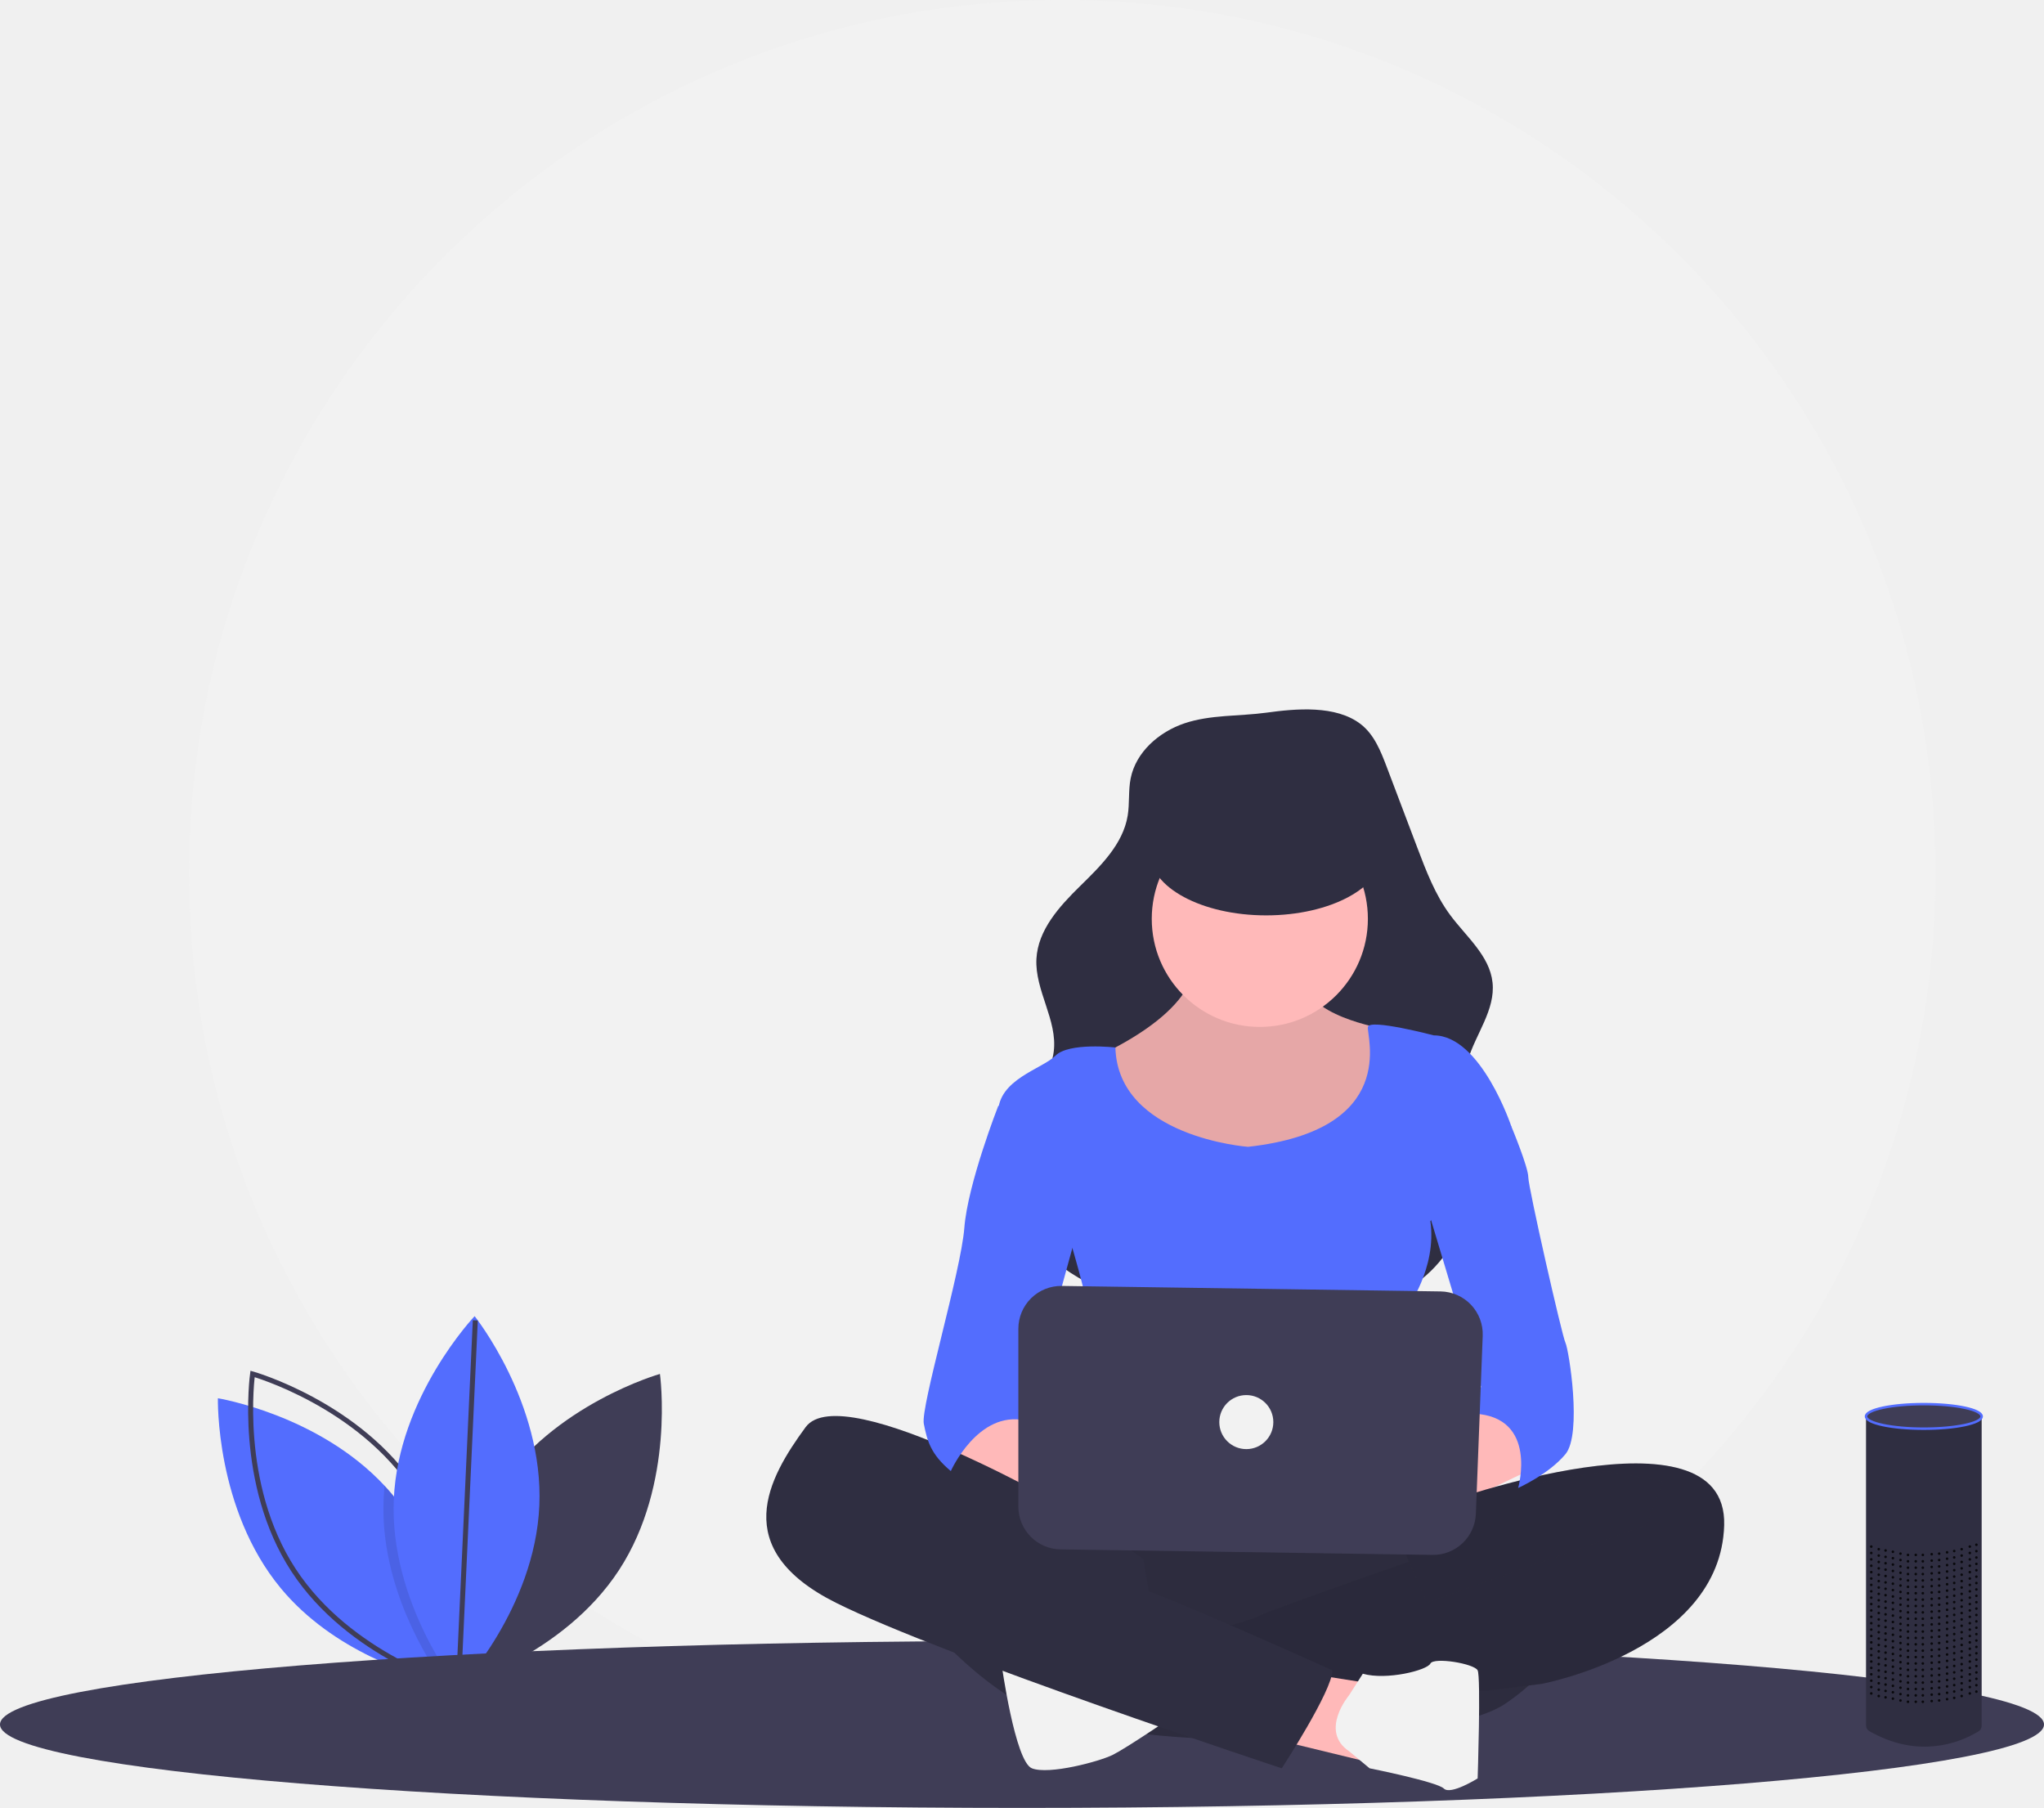
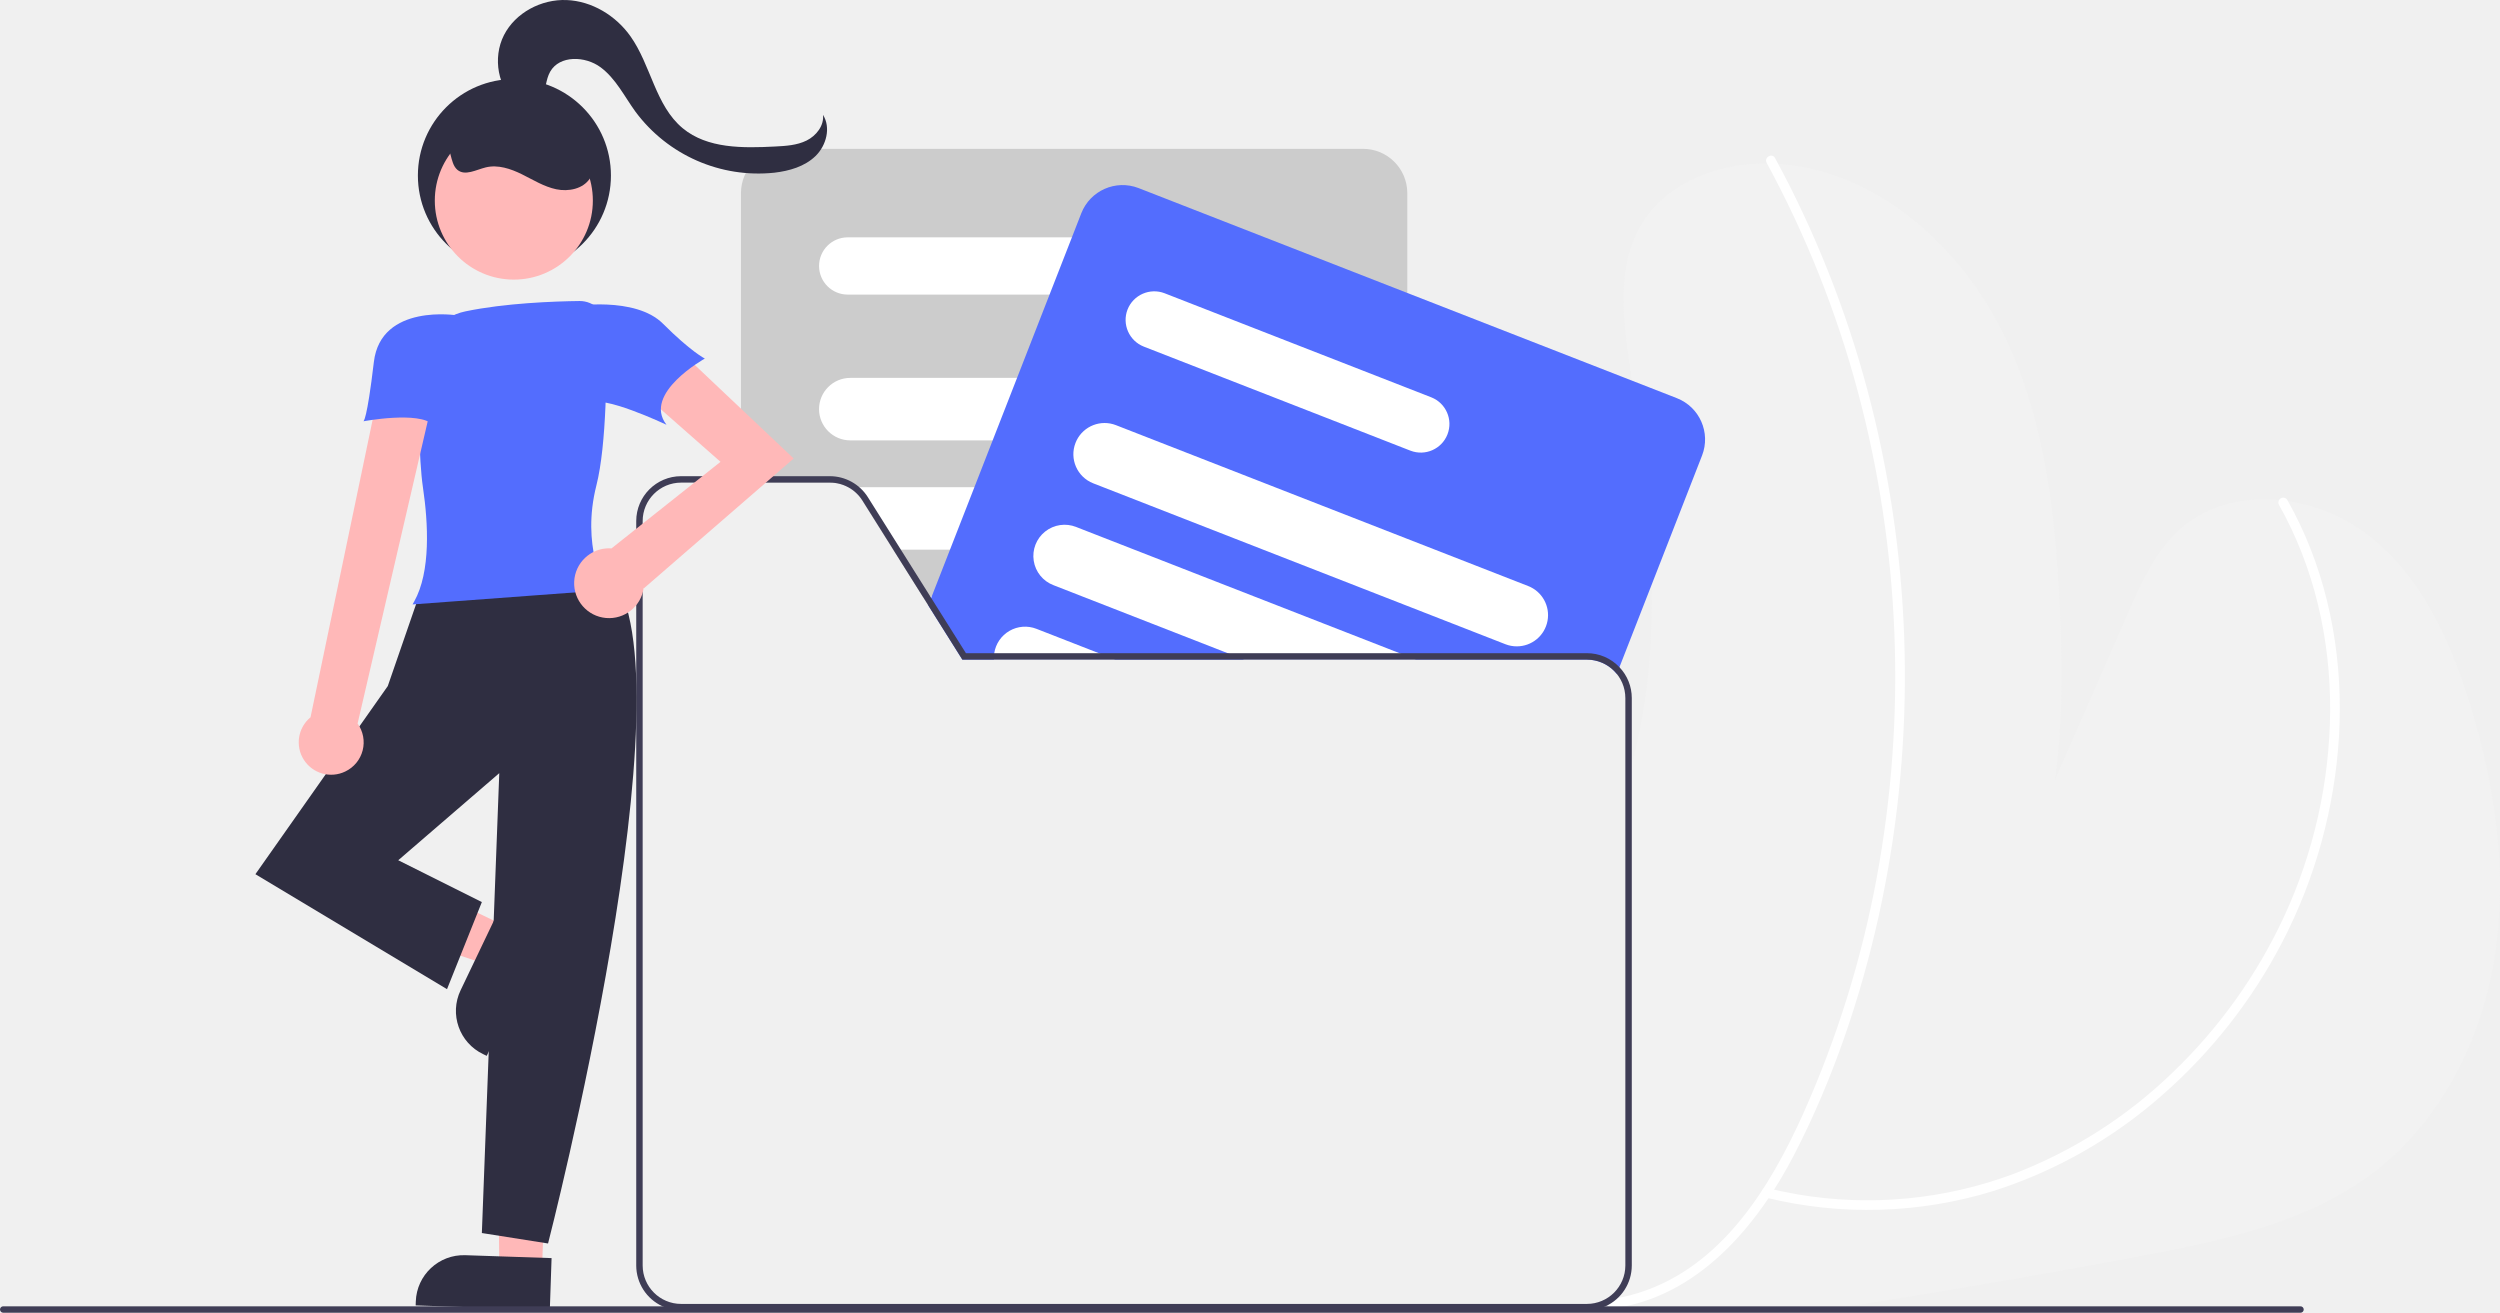
- <svg xmlns="http://www.w3.org/2000/svg" id="e4ebe004-ac85-4249-bdf7-a9685d9ba22f" width="820" height="725.174" data-name="Layer 1" viewBox="0 0 820 725.174">
-   <circle cx="426.16" cy="350.304" r="350.304" fill="#f2f2f2" />
-   <path fill="#3f3d56" d="M389.416,685.212c-22.565,34.604-16.382,78.617-16.382,78.617s42.768-12.092,65.333-46.697S454.749,638.515,454.749,638.515,411.981,650.608,389.416,685.212Z" transform="translate(-190 -87.41324)" />
-   <path fill="#536dfe" d="M372.914,763.426s-.549-.088-1.56-.292c-.806-.164-1.917-.397-3.273-.719-12.12-2.858-44.343-12.517-65.41-37.915-26.367-31.802-25.257-76.233-25.257-76.233s40.317,6.551,66.883,35.11q1.727,1.841,3.36,3.816c22.943,27.671,25.082,64.902,25.251,74.106C372.932,762.678,372.914,763.426,372.914,763.426Z" transform="translate(-190 -87.41324)" />
-   <path fill="none" stroke="#3f3d56" stroke-miterlimit="10" stroke-width="2" d="M356.652,685.212c22.565,34.604,16.382,78.617,16.382,78.617s-42.768-12.092-65.333-46.697-16.382-78.617-16.382-78.617S334.087,650.608,356.652,685.212Z" transform="translate(-190 -87.41324)" />
-   <path d="M372.908,761.299c-.596.719-1.122,1.332-1.554,1.835-.958,1.093-1.502,1.666-1.502,1.666s-.66-.83-1.771-2.384c-6.095-8.497-25.701-38.71-24.188-73.609q.123-2.744.403-5.429,1.727,1.841,3.36,3.816C370.6,714.864,372.739,752.095,372.908,761.299Z" opacity=".1" transform="translate(-190 -87.41324)" />
-   <path fill="#536dfe" d="M406.366,691.33C404.583,732.603,373.945,764.8,373.945,764.8s-27.746-34.72-25.962-75.993,32.421-73.47,32.421-73.47S408.15,650.057,406.366,691.33Z" transform="translate(-190 -87.41324)" />
-   <line x1="183.945" x2="190.681" y1="676.218" y2="529.608" fill="none" stroke="#3f3d56" stroke-miterlimit="10" stroke-width="2" />
-   <ellipse cx="410" cy="691.704" fill="#3f3d56" rx="410" ry="33.469" />
-   <path fill="#2f2e41" d="M665.161,377.554c-10.222,3.452-19.482,11.526-21.575,22.11-.97,4.906-.375,10.006-1.192,14.94-1.894,11.443-10.876,20.182-19.161,28.3s-16.84,17.55-17.445,29.132c-.662,12.684,8.536,24.566,6.945,37.167-1.849,14.639-17.312,24.126-21.134,38.378-2.552,9.517.575,19.768,5.721,28.171,9.806,16.012,26.566,26.883,44.415,32.711s36.858,7.054,55.633,7.25c22.861.24,47.682-1.723,64.858-16.811a51.959,51.959,0,0,0,17.249-33.826c1.632-17.477-5.663-35.536-.631-52.352,3.167-10.583,11.108-20.249,9.922-31.232-1.159-10.739-10.538-18.351-16.972-27.026-6.008-8.1-9.653-17.666-13.226-27.097L746.345,395.101c-2.403-6.343-5.042-13.015-10.397-17.178-10.026-7.794-26.147-6.263-37.871-4.655C687.201,374.759,675.62,374.022,665.161,377.554Z" transform="translate(-190 -87.41324)" />
-   <path fill="#ffb9b9" d="M668.99,471.55s5.419,17.612-35.224,37.934,4.064,41.998,4.064,41.998l47.417,10.838s48.772-6.774,54.191-14.902,14.902-35.224,12.193-39.288A63.342,63.342,0,0,0,744.857,500s-32.515-5.419-31.16-20.322S668.99,471.55,668.99,471.55Z" transform="translate(-190 -87.41324)" />
-   <path d="M668.99,471.55s5.419,17.612-35.224,37.934,4.064,41.998,4.064,41.998l47.417,10.838s48.772-6.774,54.191-14.902,14.902-35.224,12.193-39.288A63.342,63.342,0,0,0,744.857,500s-32.515-5.419-31.16-20.322S668.99,471.55,668.99,471.55Z" opacity=".1" transform="translate(-190 -87.41324)" />
-   <circle cx="505.408" cy="368.557" r="43.353" fill="#ffb9b9" />
-   <path fill="#536dfe" d="M690.666,547.417s-52.211-3.818-53.201-39.843c0,0-18.602-2.155-24.021,3.264s-23.031,9.483-23.031,23.031,29.805,54.191,29.805,54.191,16.257,54.191,9.483,63.674-8.129,33.869-8.129,33.869,67.739-5.419,78.577,0,54.191,5.419,56.9,0S754.34,612.446,754.34,612.446s12.193-16.257,9.483-35.224l32.514-37.934s-12.193-36.579-31.16-36.579c0,0-25.741-6.774-26.418-3.387S751.631,540.643,690.666,547.417Z" transform="translate(-190 -87.41324)" />
-   <path fill="#ffb9b9" d="M568.737,666.637s12.193,18.967,43.353,23.031,36.579-6.774,33.869-9.483-35.224-14.902-35.224-14.902l-18.967-14.902Z" transform="translate(-190 -87.41324)" />
-   <path fill="#ffb9b9" d="M790.919,650.38,755.695,670.701s-46.062-2.71-28.45,10.838,50.127,8.129,50.127,8.129l31.16-14.902Z" transform="translate(-190 -87.41324)" />
-   <path fill="#2f2e41" d="M614.799,685.604s-32.515,79.931,6.774,92.124,147.67,9.483,172.056-6.774,31.16-37.934,27.095-44.707-31.16-25.741-50.127-27.095S614.799,685.604,614.799,685.604Z" transform="translate(-190 -87.41324)" />
-   <path d="M614.799,685.604s-32.515,79.931,6.774,92.124,147.67,9.483,172.056-6.774,31.16-37.934,27.095-44.707-31.16-25.741-50.127-27.095S614.799,685.604,614.799,685.604Z" opacity=".05" transform="translate(-190 -87.41324)" />
-   <path fill="#2f2e41" d="M768.277,690.57s114.767-41.545,113.412,8.582-73.158,63.674-73.158,63.674l-21.676,2.71L667.635,769.599s4.064-21.676-5.419-24.386c0,0,31.16-8.129,32.515-9.483s78.577-28.45,83.996-29.805,21.676-12.193,33.869-10.838c0,0,13.548-10.838,28.45-8.129L799.048,689.668Z" transform="translate(-190 -87.41324)" />
-   <path d="M768.277,690.57s114.767-41.545,113.412,8.582-73.158,63.674-73.158,63.674l-21.676,2.71L667.635,769.599s4.064-21.676-5.419-24.386c0,0,31.16-8.129,32.515-9.483s78.577-28.45,83.996-29.805,21.676-12.193,33.869-10.838c0,0,13.548-10.838,28.45-8.129L799.048,689.668Z" opacity=".1" transform="translate(-190 -87.41324)" />
-   <polygon fill="#2f2e41" points="558 609.885 572.469 642.898 660.529 611.738 667.303 594.126 644.272 590.062 597.97 598.19 577.888 603.61 558 609.885" />
-   <polygon points="558 609.885 572.469 642.898 660.529 611.738 667.303 594.126 644.272 590.062 597.97 598.19 577.888 603.61 558 609.885" opacity=".1" />
-   <path fill="#2f2e41" d="M560.608,737.085s25.741,32.515,55.546,40.643,46.062-2.71,46.062-2.71L652.732,737.085l-4.064-24.386-17.612-12.193-35.224-16.257-41.998-13.548s-17.612-2.71-17.612,0,16.257,43.353,16.257,43.353Z" transform="translate(-190 -87.41324)" />
-   <path fill="#f2f2f2" d="M591.768,754.697s5.419,39.288,12.193,41.998,27.095-2.71,32.514-5.419,23.839-15.211,23.839-15.211S595.832,751.987,591.768,754.697Z" transform="translate(-190 -87.41324)" />
-   <polygon fill="#ffb9b9" points="525.052 671.348 550.793 675.412 548.083 706.572 512.18 697.851 525.052 671.348" />
-   <path fill="#f2f2f2" d="M731.18,767.433s-12.064,14.359.129,22.488l8.129,6.774s27.095,5.419,29.805,8.129,13.548-4.064,13.548-4.064,1.355-40.643,0-43.353-17.612-5.419-18.967-2.71-17.612,6.774-27.095,4.064Z" transform="translate(-190 -87.41324)" />
-   <path fill="#2f2e41" d="M622.928,695.087S528.094,639.541,513.191,659.863s-31.16,48.772,12.193,70.448,178.83,66.384,178.83,66.384,20.322-31.16,20.322-39.288c0,0-71.803-32.515-83.996-35.224s-60.965-33.869-67.739-36.579-16.257-10.838-16.257-10.838Z" transform="translate(-190 -87.41324)" />
-   <path fill="#536dfe" d="M595.832,527.095l-5.419,4.064s-12.193,31.16-13.548,48.772-17.612,71.803-16.257,78.577,2.71,12.193,10.838,18.967c0,0,10.838-24.386,29.805-20.322l23.031-83.996Z" transform="translate(-190 -87.41324)" />
-   <path fill="#536dfe" d="M785.5,527.095,796.338,539.288s6.774,16.257,6.774,20.322,13.548,63.674,14.902,66.384,6.774,36.579,0,44.707-18.967,13.548-18.967,13.548,8.129-28.45-17.612-29.805l2.71-10.838-24.386-81.286Z" transform="translate(-190 -87.41324)" />
-   <path fill="#3f3d56" d="M598.542,620.37v71.361A17.157,17.157,0,0,0,615.444,708.885l149.238,2.211a17.157,17.157,0,0,0,17.398-16.495l2.745-71.369a17.157,17.157,0,0,0-16.895-17.814l-151.983-2.203A17.157,17.157,0,0,0,598.542,620.37Z" transform="translate(-190 -87.41324)" />
-   <ellipse cx="507.95" cy="342.039" fill="#2f2e41" rx="46.665" ry="25.127" />
-   <circle cx="499.989" cy="570.418" r="10.838" fill="#f2f2f2" />
-   <path fill="#2f2e41" d="M984.99,655.635V779.402c0,2.126-1.144,2.43-3.004,3.461-6.274,3.48-21.74,9.68-40.308-.133-1.906-1.007-3.08-1.348-3.08-3.504V656.428S962.19,665.944,984.99,655.635Z" transform="translate(-190 -87.41324)" />
-   <ellipse cx="771.794" cy="568.138" fill="#3f3d56" stroke="#536dfe" stroke-miterlimit="10" rx="23.196" ry="4.926" />
-   <g opacity=".8">
-     <circle cx="792.877" cy="619.616" r=".52" />
-     <circle cx="790.235" cy="620.355" r=".52" />
-     <circle cx="786.971" cy="621.395" r=".52" />
-     <circle cx="781.118" cy="622.656" r=".52" />
-     <circle cx="774.948" cy="623.403" r=".52" />
-     <circle cx="768.557" cy="623.697" r=".52" />
-     <circle cx="759.384" cy="622.436" r=".52" />
-     <circle cx="762.423" cy="623.177" r=".52" />
-     <circle cx="753.707" cy="621.395" r=".52" />
-     <circle cx="756.441" cy="621.916" r=".52" />
-     <circle cx="750.71" cy="620.355" r=".52" />
-     <circle cx="783.982" cy="622.136" r=".52" />
-     <circle cx="777.944" cy="623.177" r=".52" />
-     <circle cx="771.391" cy="623.697" r=".52" />
-     <circle cx="765.43" cy="623.697" r=".52" />
-   </g>
-   <g opacity=".8">
-     <circle cx="792.877" cy="622.177" r=".52" />
-     <circle cx="790.235" cy="622.916" r=".52" />
-     <circle cx="786.971" cy="623.956" r=".52" />
-     <circle cx="781.118" cy="625.217" r=".52" />
-     <circle cx="774.948" cy="625.964" r=".52" />
-     <circle cx="768.557" cy="626.258" r=".52" />
-     <circle cx="759.384" cy="624.997" r=".52" />
-     <circle cx="762.423" cy="625.738" r=".52" />
-     <circle cx="753.707" cy="623.956" r=".52" />
-     <circle cx="756.441" cy="624.477" r=".52" />
-     <circle cx="750.71" cy="622.916" r=".52" />
-     <circle cx="783.982" cy="624.697" r=".52" />
-     <circle cx="777.944" cy="625.738" r=".52" />
-     <circle cx="771.391" cy="626.258" r=".52" />
-     <circle cx="765.43" cy="626.258" r=".52" />
-   </g>
-   <g opacity=".8">
-     <circle cx="792.877" cy="624.738" r=".52" />
-     <circle cx="790.235" cy="625.477" r=".52" />
-     <circle cx="786.971" cy="626.517" r=".52" />
-     <circle cx="781.118" cy="627.778" r=".52" />
-     <circle cx="774.948" cy="628.525" r=".52" />
-     <circle cx="768.557" cy="628.819" r=".52" />
-     <circle cx="759.384" cy="627.558" r=".52" />
-     <circle cx="762.423" cy="628.299" r=".52" />
-     <circle cx="753.707" cy="626.517" r=".52" />
-     <circle cx="756.441" cy="627.038" r=".52" />
-     <circle cx="750.71" cy="625.477" r=".52" />
-     <circle cx="783.982" cy="627.258" r=".52" />
-     <circle cx="777.944" cy="628.299" r=".52" />
-     <circle cx="771.391" cy="628.819" r=".52" />
-     <circle cx="765.43" cy="628.819" r=".52" />
-   </g>
-   <g opacity=".8">
-     <circle cx="792.877" cy="627.299" r=".52" />
-     <circle cx="790.235" cy="628.038" r=".52" />
-     <circle cx="786.971" cy="629.079" r=".52" />
-     <circle cx="781.118" cy="630.339" r=".52" />
-     <circle cx="774.948" cy="631.087" r=".52" />
-     <circle cx="768.557" cy="631.38" r=".52" />
-     <circle cx="759.384" cy="630.119" r=".52" />
-     <circle cx="762.423" cy="630.86" r=".52" />
-     <circle cx="753.707" cy="629.079" r=".52" />
-     <circle cx="756.441" cy="629.599" r=".52" />
-     <circle cx="750.71" cy="628.038" r=".52" />
-     <circle cx="783.982" cy="629.819" r=".52" />
-     <circle cx="777.944" cy="630.86" r=".52" />
-     <circle cx="771.391" cy="631.38" r=".52" />
-     <circle cx="765.43" cy="631.38" r=".52" />
-   </g>
-   <g opacity=".8">
-     <circle cx="792.877" cy="629.86" r=".52" />
-     <circle cx="790.235" cy="630.599" r=".52" />
-     <circle cx="786.971" cy="631.64" r=".52" />
-     <circle cx="781.118" cy="632.9" r=".52" />
-     <circle cx="774.948" cy="633.648" r=".52" />
-     <circle cx="768.557" cy="633.941" r=".52" />
-     <circle cx="759.384" cy="632.68" r=".52" />
-     <circle cx="762.423" cy="633.421" r=".52" />
-     <circle cx="753.707" cy="631.64" r=".52" />
-     <circle cx="756.441" cy="632.16" r=".52" />
-     <circle cx="750.71" cy="630.599" r=".52" />
-     <circle cx="783.982" cy="632.38" r=".52" />
-     <circle cx="777.944" cy="633.421" r=".52" />
-     <circle cx="771.391" cy="633.941" r=".52" />
-     <circle cx="765.43" cy="633.941" r=".52" />
-   </g>
-   <g opacity=".8">
-     <circle cx="792.877" cy="632.421" r=".52" />
-     <circle cx="790.235" cy="633.16" r=".52" />
-     <circle cx="786.971" cy="634.201" r=".52" />
-     <circle cx="781.118" cy="635.461" r=".52" />
-     <circle cx="774.948" cy="636.209" r=".52" />
-     <circle cx="768.557" cy="636.502" r=".52" />
-     <circle cx="759.384" cy="635.241" r=".52" />
-     <circle cx="762.423" cy="635.982" r=".52" />
-     <circle cx="753.707" cy="634.201" r=".52" />
-     <circle cx="756.441" cy="634.721" r=".52" />
-     <circle cx="750.71" cy="633.16" r=".52" />
-     <circle cx="783.982" cy="634.941" r=".52" />
-     <circle cx="777.944" cy="635.982" r=".52" />
-     <circle cx="771.391" cy="636.502" r=".52" />
-     <circle cx="765.43" cy="636.502" r=".52" />
-   </g>
-   <g opacity=".8">
-     <circle cx="792.877" cy="634.982" r=".52" />
-     <circle cx="790.235" cy="635.721" r=".52" />
-     <circle cx="786.971" cy="636.762" r=".52" />
-     <circle cx="781.118" cy="638.022" r=".52" />
-     <circle cx="774.948" cy="638.77" r=".52" />
-     <circle cx="768.557" cy="639.063" r=".52" />
-     <circle cx="759.384" cy="637.802" r=".52" />
-     <circle cx="762.423" cy="638.543" r=".52" />
-     <circle cx="753.707" cy="636.762" r=".52" />
-     <circle cx="756.441" cy="637.282" r=".52" />
-     <circle cx="750.71" cy="635.721" r=".52" />
-     <circle cx="783.982" cy="637.502" r=".52" />
-     <circle cx="777.944" cy="638.543" r=".52" />
-     <circle cx="771.391" cy="639.063" r=".52" />
-     <circle cx="765.43" cy="639.063" r=".52" />
-   </g>
-   <g opacity=".8">
-     <circle cx="792.877" cy="637.543" r=".52" />
-     <circle cx="790.235" cy="638.282" r=".52" />
-     <circle cx="786.971" cy="639.323" r=".52" />
-     <circle cx="781.118" cy="640.583" r=".52" />
-     <circle cx="774.948" cy="641.331" r=".52" />
-     <circle cx="768.557" cy="641.624" r=".52" />
-     <circle cx="759.384" cy="640.363" r=".52" />
-     <circle cx="762.423" cy="641.104" r=".52" />
-     <circle cx="753.707" cy="639.323" r=".52" />
-     <circle cx="756.441" cy="639.843" r=".52" />
-     <circle cx="750.71" cy="638.282" r=".52" />
-     <circle cx="783.982" cy="640.063" r=".52" />
-     <circle cx="777.944" cy="641.104" r=".52" />
-     <circle cx="771.391" cy="641.624" r=".52" />
-     <circle cx="765.43" cy="641.624" r=".52" />
-   </g>
-   <g opacity=".8">
-     <circle cx="792.877" cy="640.104" r=".52" />
-     <circle cx="790.235" cy="640.843" r=".52" />
-     <circle cx="786.971" cy="641.884" r=".52" />
-     <circle cx="781.118" cy="643.144" r=".52" />
-     <circle cx="774.948" cy="643.892" r=".52" />
-     <circle cx="768.557" cy="644.185" r=".52" />
-     <circle cx="759.384" cy="642.924" r=".52" />
-     <circle cx="762.423" cy="643.665" r=".52" />
-     <circle cx="753.707" cy="641.884" r=".52" />
-     <circle cx="756.441" cy="642.404" r=".52" />
-     <circle cx="750.71" cy="640.843" r=".52" />
-     <circle cx="783.982" cy="642.624" r=".52" />
-     <circle cx="777.944" cy="643.665" r=".52" />
-     <circle cx="771.391" cy="644.185" r=".52" />
-     <circle cx="765.43" cy="644.185" r=".52" />
-   </g>
-   <g opacity=".8">
-     <circle cx="792.877" cy="642.665" r=".52" />
-     <circle cx="790.235" cy="643.404" r=".52" />
-     <circle cx="786.971" cy="644.445" r=".52" />
-     <circle cx="781.118" cy="645.706" r=".52" />
-     <circle cx="774.948" cy="646.453" r=".52" />
-     <circle cx="768.557" cy="646.746" r=".52" />
-     <circle cx="759.384" cy="645.485" r=".52" />
-     <circle cx="762.423" cy="646.226" r=".52" />
-     <circle cx="753.707" cy="644.445" r=".52" />
-     <circle cx="756.441" cy="644.965" r=".52" />
-     <circle cx="750.71" cy="643.404" r=".52" />
-     <circle cx="783.982" cy="645.185" r=".52" />
-     <circle cx="777.944" cy="646.226" r=".52" />
-     <circle cx="771.391" cy="646.746" r=".52" />
-     <circle cx="765.43" cy="646.746" r=".52" />
-   </g>
-   <g opacity=".8">
-     <circle cx="792.877" cy="645.226" r=".52" />
-     <circle cx="790.235" cy="645.965" r=".52" />
-     <circle cx="786.971" cy="647.006" r=".52" />
-     <circle cx="781.118" cy="648.267" r=".52" />
-     <circle cx="774.948" cy="649.014" r=".52" />
-     <circle cx="768.557" cy="649.307" r=".52" />
-     <circle cx="759.384" cy="648.046" r=".52" />
-     <circle cx="762.423" cy="648.787" r=".52" />
-     <circle cx="753.707" cy="647.006" r=".52" />
-     <circle cx="756.441" cy="647.526" r=".52" />
-     <circle cx="750.71" cy="645.965" r=".52" />
-     <circle cx="783.982" cy="647.746" r=".52" />
-     <circle cx="777.944" cy="648.787" r=".52" />
-     <circle cx="771.391" cy="649.307" r=".52" />
-     <circle cx="765.43" cy="649.307" r=".52" />
-   </g>
-   <g opacity=".8">
-     <circle cx="792.877" cy="647.787" r=".52" />
-     <circle cx="790.235" cy="648.526" r=".52" />
-     <circle cx="786.971" cy="649.567" r=".52" />
-     <circle cx="781.118" cy="650.828" r=".52" />
-     <circle cx="774.948" cy="651.575" r=".52" />
-     <circle cx="768.557" cy="651.868" r=".52" />
-     <circle cx="759.384" cy="650.607" r=".52" />
-     <circle cx="762.423" cy="651.348" r=".52" />
-     <circle cx="753.707" cy="649.567" r=".52" />
-     <circle cx="756.441" cy="650.087" r=".52" />
-     <circle cx="750.71" cy="648.526" r=".52" />
-     <circle cx="783.982" cy="650.307" r=".52" />
-     <circle cx="777.944" cy="651.348" r=".52" />
-     <circle cx="771.391" cy="651.868" r=".52" />
-     <circle cx="765.43" cy="651.868" r=".52" />
-   </g>
-   <g opacity=".8">
-     <circle cx="792.877" cy="650.348" r=".52" />
-     <circle cx="790.235" cy="651.087" r=".52" />
-     <circle cx="786.971" cy="652.128" r=".52" />
-     <circle cx="781.118" cy="653.389" r=".52" />
-     <circle cx="774.948" cy="654.136" r=".52" />
-     <circle cx="768.557" cy="654.429" r=".52" />
-     <circle cx="759.384" cy="653.168" r=".52" />
-     <circle cx="762.423" cy="653.909" r=".52" />
-     <circle cx="753.707" cy="652.128" r=".52" />
-     <circle cx="756.441" cy="652.648" r=".52" />
-     <circle cx="750.71" cy="651.087" r=".52" />
-     <circle cx="783.982" cy="652.868" r=".52" />
-     <circle cx="777.944" cy="653.909" r=".52" />
-     <circle cx="771.391" cy="654.429" r=".52" />
-     <circle cx="765.43" cy="654.429" r=".52" />
-   </g>
-   <g opacity=".8">
-     <circle cx="792.877" cy="652.909" r=".52" />
-     <circle cx="790.235" cy="653.648" r=".52" />
-     <circle cx="786.971" cy="654.689" r=".52" />
-     <circle cx="781.118" cy="655.95" r=".52" />
-     <circle cx="774.948" cy="656.697" r=".52" />
-     <circle cx="768.557" cy="656.99" r=".52" />
-     <circle cx="759.384" cy="655.73" r=".52" />
-     <circle cx="762.423" cy="656.47" r=".52" />
-     <circle cx="753.707" cy="654.689" r=".52" />
-     <circle cx="756.441" cy="655.209" r=".52" />
-     <circle cx="750.71" cy="653.648" r=".52" />
-     <circle cx="783.982" cy="655.429" r=".52" />
-     <circle cx="777.944" cy="656.47" r=".52" />
-     <circle cx="771.391" cy="656.99" r=".52" />
-     <circle cx="765.43" cy="656.99" r=".52" />
-   </g>
-   <g opacity=".8">
-     <circle cx="792.877" cy="655.47" r=".52" />
-     <circle cx="790.235" cy="656.209" r=".52" />
-     <circle cx="786.971" cy="657.25" r=".52" />
-     <circle cx="781.118" cy="658.511" r=".52" />
-     <circle cx="774.948" cy="659.258" r=".52" />
-     <circle cx="768.557" cy="659.551" r=".52" />
-     <circle cx="759.384" cy="658.291" r=".52" />
-     <circle cx="762.423" cy="659.031" r=".52" />
-     <circle cx="753.707" cy="657.25" r=".52" />
-     <circle cx="756.441" cy="657.77" r=".52" />
-     <circle cx="750.71" cy="656.209" r=".52" />
-     <circle cx="783.982" cy="657.99" r=".52" />
-     <circle cx="777.944" cy="659.031" r=".52" />
-     <circle cx="771.391" cy="659.551" r=".52" />
-     <circle cx="765.43" cy="659.551" r=".52" />
-   </g>
-   <g opacity=".8">
-     <circle cx="792.877" cy="658.031" r=".52" />
-     <circle cx="790.235" cy="658.77" r=".52" />
-     <circle cx="786.971" cy="659.811" r=".52" />
-     <circle cx="781.118" cy="661.072" r=".52" />
-     <circle cx="774.948" cy="661.819" r=".52" />
-     <circle cx="768.557" cy="662.112" r=".52" />
-     <circle cx="759.384" cy="660.852" r=".52" />
-     <circle cx="762.423" cy="661.592" r=".52" />
-     <circle cx="753.707" cy="659.811" r=".52" />
-     <circle cx="756.441" cy="660.331" r=".52" />
-     <circle cx="750.71" cy="658.77" r=".52" />
-     <circle cx="783.982" cy="660.551" r=".52" />
-     <circle cx="777.944" cy="661.592" r=".52" />
-     <circle cx="771.391" cy="662.112" r=".52" />
-     <circle cx="765.43" cy="662.112" r=".52" />
-   </g>
-   <g opacity=".8">
-     <circle cx="792.877" cy="660.592" r=".52" />
-     <circle cx="790.235" cy="661.331" r=".52" />
-     <circle cx="786.971" cy="662.372" r=".52" />
-     <circle cx="781.118" cy="663.633" r=".52" />
-     <circle cx="774.948" cy="664.38" r=".52" />
-     <circle cx="768.557" cy="664.673" r=".52" />
-     <circle cx="759.384" cy="663.413" r=".52" />
-     <circle cx="762.423" cy="664.153" r=".52" />
-     <circle cx="753.707" cy="662.372" r=".52" />
-     <circle cx="756.441" cy="662.892" r=".52" />
-     <circle cx="750.71" cy="661.331" r=".52" />
-     <circle cx="783.982" cy="663.112" r=".52" />
-     <circle cx="777.944" cy="664.153" r=".52" />
-     <circle cx="771.391" cy="664.673" r=".52" />
-     <circle cx="765.43" cy="664.673" r=".52" />
-   </g>
-   <g opacity=".8">
-     <circle cx="792.877" cy="663.153" r=".52" />
-     <circle cx="790.235" cy="663.892" r=".52" />
-     <circle cx="786.971" cy="664.933" r=".52" />
-     <circle cx="781.118" cy="666.194" r=".52" />
-     <circle cx="774.948" cy="666.941" r=".52" />
-     <circle cx="768.557" cy="667.234" r=".52" />
-     <circle cx="759.384" cy="665.974" r=".52" />
-     <circle cx="762.423" cy="666.714" r=".52" />
-     <circle cx="753.707" cy="664.933" r=".52" />
-     <circle cx="756.441" cy="665.453" r=".52" />
-     <circle cx="750.71" cy="663.892" r=".52" />
-     <circle cx="783.982" cy="665.673" r=".52" />
-     <circle cx="777.944" cy="666.714" r=".52" />
-     <circle cx="771.391" cy="667.234" r=".52" />
-     <circle cx="765.43" cy="667.234" r=".52" />
-   </g>
-   <g opacity=".8">
-     <circle cx="792.877" cy="665.714" r=".52" />
-     <circle cx="790.235" cy="666.453" r=".52" />
-     <circle cx="786.971" cy="667.494" r=".52" />
-     <circle cx="781.118" cy="668.755" r=".52" />
-     <circle cx="774.948" cy="669.502" r=".52" />
-     <circle cx="768.557" cy="669.796" r=".52" />
-     <circle cx="759.384" cy="668.535" r=".52" />
-     <circle cx="762.423" cy="669.275" r=".52" />
-     <circle cx="753.707" cy="667.494" r=".52" />
-     <circle cx="756.441" cy="668.014" r=".52" />
-     <circle cx="750.71" cy="666.453" r=".52" />
-     <circle cx="783.982" cy="668.234" r=".52" />
-     <circle cx="777.944" cy="669.275" r=".52" />
-     <circle cx="771.391" cy="669.796" r=".52" />
-     <circle cx="765.43" cy="669.796" r=".52" />
-   </g>
-   <g opacity=".8">
-     <circle cx="792.877" cy="668.275" r=".52" />
-     <circle cx="790.235" cy="669.014" r=".52" />
-     <circle cx="786.971" cy="670.055" r=".52" />
-     <circle cx="781.118" cy="671.316" r=".52" />
-     <circle cx="774.948" cy="672.063" r=".52" />
-     <circle cx="768.557" cy="672.357" r=".52" />
-     <circle cx="759.384" cy="671.096" r=".52" />
-     <circle cx="762.423" cy="671.836" r=".52" />
-     <circle cx="753.707" cy="670.055" r=".52" />
-     <circle cx="756.441" cy="670.575" r=".52" />
-     <circle cx="750.71" cy="669.014" r=".52" />
-     <circle cx="783.982" cy="670.795" r=".52" />
-     <circle cx="777.944" cy="671.836" r=".52" />
-     <circle cx="771.391" cy="672.357" r=".52" />
-     <circle cx="765.43" cy="672.357" r=".52" />
-   </g>
-   <g opacity=".8">
-     <circle cx="792.877" cy="670.836" r=".52" />
-     <circle cx="790.235" cy="671.575" r=".52" />
-     <circle cx="786.971" cy="672.616" r=".52" />
-     <circle cx="781.118" cy="673.877" r=".52" />
-     <circle cx="774.948" cy="674.624" r=".52" />
-     <circle cx="768.557" cy="674.918" r=".52" />
-     <circle cx="759.384" cy="673.657" r=".52" />
-     <circle cx="762.423" cy="674.397" r=".52" />
-     <circle cx="753.707" cy="672.616" r=".52" />
-     <circle cx="756.441" cy="673.136" r=".52" />
-     <circle cx="750.71" cy="671.575" r=".52" />
-     <circle cx="783.982" cy="673.356" r=".52" />
-     <circle cx="777.944" cy="674.397" r=".52" />
-     <circle cx="771.391" cy="674.918" r=".52" />
-     <circle cx="765.43" cy="674.918" r=".52" />
-   </g>
-   <g opacity=".8">
-     <circle cx="792.877" cy="673.397" r=".52" />
-     <circle cx="790.235" cy="674.136" r=".52" />
-     <circle cx="786.971" cy="675.177" r=".52" />
-     <circle cx="781.118" cy="676.438" r=".52" />
-     <circle cx="774.948" cy="677.185" r=".52" />
-     <circle cx="768.557" cy="677.479" r=".52" />
-     <circle cx="759.384" cy="676.218" r=".52" />
-     <circle cx="762.423" cy="676.958" r=".52" />
-     <circle cx="753.707" cy="675.177" r=".52" />
-     <circle cx="756.441" cy="675.697" r=".52" />
-     <circle cx="750.71" cy="674.136" r=".52" />
-     <circle cx="783.982" cy="675.917" r=".52" />
-     <circle cx="777.944" cy="676.958" r=".52" />
-     <circle cx="771.391" cy="677.479" r=".52" />
-     <circle cx="765.43" cy="677.479" r=".52" />
-   </g>
-   <g opacity=".8">
-     <circle cx="792.877" cy="675.958" r=".52" />
-     <circle cx="790.235" cy="676.697" r=".52" />
-     <circle cx="786.971" cy="677.738" r=".52" />
-     <circle cx="781.118" cy="678.999" r=".52" />
-     <circle cx="774.948" cy="679.746" r=".52" />
-     <circle cx="768.557" cy="680.04" r=".52" />
-     <circle cx="759.384" cy="678.779" r=".52" />
-     <circle cx="762.423" cy="679.519" r=".52" />
-     <circle cx="753.707" cy="677.738" r=".52" />
-     <circle cx="756.441" cy="678.258" r=".52" />
-     <circle cx="750.71" cy="676.697" r=".52" />
-     <circle cx="783.982" cy="678.478" r=".52" />
-     <circle cx="777.944" cy="679.519" r=".52" />
-     <circle cx="771.391" cy="680.04" r=".52" />
-     <circle cx="765.43" cy="680.04" r=".52" />
-   </g>
-   <g opacity=".8">
-     <circle cx="792.877" cy="678.519" r=".52" />
-     <circle cx="790.235" cy="679.258" r=".52" />
-     <circle cx="786.971" cy="680.299" r=".52" />
-     <circle cx="781.118" cy="681.56" r=".52" />
-     <circle cx="774.948" cy="682.307" r=".52" />
-     <circle cx="768.557" cy="682.601" r=".52" />
-     <circle cx="759.384" cy="681.34" r=".52" />
-     <circle cx="762.423" cy="682.08" r=".52" />
-     <circle cx="753.707" cy="680.299" r=".52" />
-     <circle cx="756.441" cy="680.819" r=".52" />
-     <circle cx="750.71" cy="679.258" r=".52" />
-     <circle cx="783.982" cy="681.039" r=".52" />
-     <circle cx="777.944" cy="682.08" r=".52" />
-     <circle cx="771.391" cy="682.601" r=".52" />
-     <circle cx="765.43" cy="682.601" r=".52" />
-   </g>
+ <svg xmlns="http://www.w3.org/2000/svg" id="e8e2026c-b237-4860-9f0c-6cc1509a5719" width="777.001" height="407.998" data-name="Layer 1" viewBox="0 0 777.001 407.998">
+   <path fill="#f2f2f2" d="M986.85,543.399c-4.07,25.87-16.68,50.98-37.49,66.87-20.48,15.65-46.72,21.21-72.05,25.99q-45.57,8.61-91.39,15.74-6.495,1.035-13,2H595c-.18-.24-.37-.49-.55-.74-.29-.42-.58-.84-.86-1.26-.16-.24-.32-.49-.48-.74H704.71a11.961,11.961,0,0,0,11.95-11.94v-148.96c.72-2.26,1.39-4.53,2-6.83a180.052,180.052,0,0,0,5.53-32.71c.6-7.7.78-15.4.65-23.11-.37-21.19-3.14-42.38-6.15-63.42-.22-1.55-.45-3.11-.67-4.66-2.12-14.62-4.05-30.53,3.32-43.34,8.43-14.66,27.14-20.77,43.99-19.27,30.31,2.71,55.84,25.92,69.11,53.31,13.26,27.38,16.23,58.52,17.44,88.92.64,16.12.57,32.96-1.68,49.13q11.399-26.07,22.82-52.14c4.06-9.27,8.33-18.84,15.85-25.62,15.72-14.19,41.72-11.33,58.51,1.59,16.78,12.93,25.98,33.36,32.1,53.63C987.06,490.909,990.93,517.529,986.85,543.399Z" transform="translate(-211.4996 -246.0008)" />
+   <path fill="#fff" d="M919.798,402.887c10.992,19.468,16.035,41.792,15.915,64.07A155.087,155.087,0,0,1,921.381,530.886a160.607,160.607,0,0,1-34.467,48.299A146.332,146.332,0,0,1,837.383,610.825a129.437,129.437,0,0,1-67.211,6.387q-4.704-.808-9.339-1.96c-1.874-.462-2.674,2.43-.798,2.893A132.777,132.777,0,0,0,831.278,616.096a146.773,146.773,0,0,0,52.183-29.686,162.908,162.908,0,0,0,37.426-47.712,159.495,159.495,0,0,0,17.575-63.863c1.31-22.612-2.48-45.626-12.259-66.138q-1.777-3.728-3.814-7.323a1.501,1.501,0,0,0-2.59,1.514Z" transform="translate(-211.4996 -246.0008)" />
+   <path fill="#fff" d="M760.588,296.623a325.344,325.344,0,0,1,28.298,70.983,342.834,342.834,0,0,1,5.832,151.56,324.114,324.114,0,0,1-22.789,72.984c-10.419,23.147-25.42,47.536-51.042,55.641a53.433,53.433,0,0,1-8.86,1.981c-1.904.261-1.094,3.152.798,2.893,26.505-3.638,44.922-25.657,56.472-48.103,11.951-23.225,20.461-48.446,26.12-73.909a345.526,345.526,0,0,0-1.18-154.121,330.416,330.416,0,0,0-26.529-72.797q-2.198-4.347-4.53-8.625c-.923-1.697-3.514-.184-2.59,1.514Z" transform="translate(-211.4996 -246.0008)" />
+   <path fill="#ccc" d="M635.14,292.259H455.54a13.768,13.768,0,0,0-13.75,13.75v89.99h27.64a11.879,11.879,0,0,1,10.11,5.59l9.58,15.25,9.16,14.57,1.72,2.74,10.48,16.67.12.19h138.29v-145A13.768,13.768,0,0,0,635.14,292.259Z" transform="translate(-211.4996 -246.0008)" />
+   <path fill="#fff" d="M563.95,319.769H474.96a8.895,8.895,0,1,0,0,17.79h88.99a8.895,8.895,0,1,0,0-17.79Z" transform="translate(-211.4996 -246.0008)" />
+   <path fill="#fff" d="M613.299,363.449H475.77a9.71,9.71,0,0,0,0,19.42H613.299a9.71,9.71,0,0,0,0-19.42Z" transform="translate(-211.4996 -246.0008)" />
+   <path fill="#fff" d="M622.08,403.019a9.704,9.704,0,0,0-8.78-5.59H475.77c-.21,0-.41.01-.62.02a11.914,11.914,0,0,1,4.39,4.14l9.58,15.25H613.299a9.697,9.697,0,0,0,8.78-13.82Z" transform="translate(-211.4996 -246.0008)" />
+   <path fill="#fff" d="M622.91,439.809a9.709,9.709,0,0,0-9.61-8.4H498.28l1.72,2.74,10.48,16.67H613.299a9.599,9.599,0,0,0,5.63-1.81,9.697,9.697,0,0,0,4.07-7.9A9.245,9.245,0,0,0,622.91,439.809Z" transform="translate(-211.4996 -246.0008)" />
+   <path fill="#536dfe" d="M732.69,369.759l-14-5.47-69.8-27.24-83.51-32.59a13.775,13.775,0,0,0-17.81,7.82l-2.92,7.49-6.95,17.79-10.1,25.89-7.58,19.42-5.68,14.56-7.58,19.41-5.69,14.57-.16.42-.91,2.32,10.48,16.67.12.19H704.71a11.916,11.916,0,0,1,9.29,4.44l.82-2.08,10.02-25.66,15.66-40.13A13.777,13.777,0,0,0,732.69,369.759Z" transform="translate(-211.4996 -246.0008)" />
+   <path fill="#fff" d="M656.37,369.499l-7.48-2.92-75.42-29.43a8.931,8.931,0,0,0-11.53,5.05,8.924,8.924,0,0,0,5.06,11.53l24.91,9.72,30.81,12.02,26.17,10.22,1.01.39a8.899,8.899,0,0,0,6.47-16.58Z" transform="translate(-211.4996 -246.0008)" />
+   <path fill="#fff" d="M686.45,428.139l-37.56-14.66-26.81-10.46-14.32-5.59-37.3-14.56-12.12-4.73a9.71,9.71,0,0,0-12.23,4.73c-.12.25-.24.51-.34.78a9.704,9.704,0,0,0,5.51,12.57l3.1,1.21,49.72,19.41,44.79,17.48,30.5,11.91a9.629,9.629,0,0,0,3.52.66,9.706,9.706,0,0,0,3.54-18.75Z" transform="translate(-211.4996 -246.0008)" />
+   <path fill="#fff" d="M648.89,449.949l-2.41-.94-23.57-9.2-21.53-8.4-37.34-14.57-18.06-7.05a9.708,9.708,0,1,0-7.05,18.09l9.04,3.53,45.1,17.6,4.64,1.81.48.19h53.41Z" transform="translate(-211.4996 -246.0008)" />
+   <path fill="#fff" d="M557.66,450.819l-4.64-1.81-19.39-7.57a9.695,9.695,0,0,0-13.12,7.57,9.201,9.201,0,0,0-.11,1.81,1.121,1.121,0,0,0,.01.19h37.74Z" transform="translate(-211.4996 -246.0008)" />
+   <path fill="#3f3d56" d="M597.71,450.819l-4.64-1.81H520.509a9.201,9.201,0,0,0-.11,1.81h-9.92l.12.19h87.59Zm0,0h-87.23l.12.19h87.59Zm0,0h-87.23l.12.19h87.59Zm.48.19-.48-.19h-87.23l.12.19Zm-175.01,200.25a11.958,11.958,0,0,1-11.94-11.94v-231.37a11.96,11.96,0,0,1,11.94-11.95h18.61v-2H423.18a13.966,13.966,0,0,0-13.94,13.95v231.37a13.95,13.95,0,0,0,8.17,12.68H593.589c-.16-.24-.32-.49-.48-.74Zm291.64-197.89a13.878,13.878,0,0,0-10.11-4.36h-193l-10.8-17.18-.26-.42-9.16-14.57-10.26-16.32a13.976,13.976,0,0,0-11.8-6.52h-46.25a13.966,13.966,0,0,0-13.94,13.95v231.37a13.95,13.95,0,0,0,8.17,12.68,13.749,13.749,0,0,0,5.77,1.26H704.71a13.798,13.798,0,0,0,5.78-1.26,13.951,13.951,0,0,0,8.17-12.68v-176.36A13.87,13.87,0,0,0,714.819,453.369Zm1.84,185.95a11.961,11.961,0,0,1-11.95,11.94H423.18a11.958,11.958,0,0,1-11.94-11.94v-231.37a11.96,11.96,0,0,1,11.94-11.95h46.25a11.879,11.879,0,0,1,10.11,5.59l9.58,15.25,9.16,14.57,1.72,2.74,10.48,16.67.12.19H704.71a11.96,11.96,0,0,1,11.95,11.95Zm-118.95-188.5h-87.23l.12.19h87.59Zm0,0h-87.23l.12.19h87.59Zm0,0h-87.23l.12.19h87.59Zm0,0-4.64-1.81H511.71l-10.8-17.18-.91,2.32,10.48,16.67.12.19h87.59Z" transform="translate(-211.4996 -246.0008)" />
+   <polygon fill="#ffb8b8" points="156.928 287.77 151.2 299.746 102.283 283.352 110.736 265.677 156.928 287.77" />
+   <path fill="#2f2e41" d="M358.53,543.805h26.834a0,0,0,0,1,0,0v16.119a0,0,0,0,1,0,0h-41.721a0,0,0,0,1,0,0v-1.233A14.887,14.887,0,0,1,358.53,543.805Z" transform="translate(-502.1221 396.5711) rotate(-64.4384)" />
+   <polygon fill="#ffb8b8" points="168.459 394.715 155.192 394.267 154.633 342.623 170.186 343.541 168.459 394.715" />
+   <path fill="#2f2e41" d="M355.835,636.313h26.834a0,0,0,0,1,0,0v16.119a0,0,0,0,1,0,0h-41.721a0,0,0,0,1,0,0v-1.233A14.887,14.887,0,0,1,355.835,636.313Z" transform="translate(-189.5575 -257.8387) rotate(1.93309)" />
+   <path fill="#2f2e41" d="M401.324,424.579s-40.605-10.287-59.013,4.873l-10.287,29.777-41.146,58.471,59.554,35.732,10.828-27.07-25.987-12.994,31.401-27.07-5.414,142.93,20.573,3.248S427.311,455.981,401.324,424.579Z" transform="translate(-211.4996 -246.0008)" />
+   <path fill="#536dfe" d="M339.721,433.856l.495-.88c5.217-9.275,4.372-24.378,2.744-35.414-1.363-9.244-1.322-25.535-1.048-37.573A17.891,17.891,0,0,1,356.173,342.768c12.353-2.571,27.517-3.115,35.457-3.211l.007.541-.007-.541a8.245,8.245,0,0,1,8.275,8.043c.242,12.964.167,36.605-3.051,49.289-4.775,18.825,2.692,31.618,2.768,31.745l.45.753Z" transform="translate(-211.4996 -246.0008)" />
+   <path fill="#ffb8b8" d="M318.834,485.774a10.025,10.025,0,0,0,3.811-14.892l22.916-98.818H328.235l-20.224,96.871A10.079,10.079,0,0,0,318.834,485.774Z" transform="translate(-211.4996 -246.0008)" />
+   <path fill="#ffb8b8" d="M458.171,388.503l-38.242-36.175-10.336,14.47,25.84,22.739-33.887,26.91c-.245-.017-.489-.037-.738-.037a10.853,10.853,0,1,0,10.746,12.296l.107.107Z" transform="translate(-211.4996 -246.0008)" />
+   <path fill="#536dfe" d="M353.74,344.038s-23.881-3.917-26.047,14.491-3.248,18.408-3.248,18.408,17.325-3.248,21.656,1.083S353.74,344.038,353.74,344.038Z" transform="translate(-211.4996 -246.0008)" />
+   <path fill="#536dfe" d="M389.413,341.204s19.49-3.248,28.153,5.414,12.994,10.828,12.994,10.828-19.49,10.828-11.911,20.573c0,0-20.573-9.745-23.822-6.497S389.413,341.204,389.413,341.204Z" transform="translate(-211.4996 -246.0008)" />
+   <path fill="#2f2e41" d="M372.318,278.339c-6.148-4.91-7.763-14.386-4.196-21.399s11.632-11.238,19.493-10.923,15.27,4.829,19.824,11.245c6.398,9.012,7.741,21.538,16.248,28.594,7.684,6.373,18.692,6.19,28.661,5.683,3.361-.171,6.83-.369,9.846-1.862s5.479-4.642,5.091-7.985c2.505,3.965,1.052,9.524-2.309,12.795s-8.145,4.642-12.803,5.188a47.569,47.569,0,0,1-43.151-18.933c-3.469-4.785-6.146-10.358-10.906-13.862s-12.697-3.748-15.619,1.39c-1.445,2.541-1.303,5.728-2.632,8.332s-5.645,4.008-6.925,1.379" transform="translate(-211.4996 -246.0008)" />
+   <circle cx="159.879" cy="54.556" r="30" fill="#2f2e41" />
+   <circle cx="159.698" cy="62.343" r="24.561" fill="#ffb8b8" />
+   <path fill="#2f2e41" d="M348.802,290.305c3.338.73,2.246,6.33,4.883,8.502,2.379,1.959,5.806-.056,8.801-.785,3.781-.921,7.738.428,11.229,2.148s6.856,3.854,10.664,4.655,8.322-.102,10.457-3.355c2.041-3.111,1.29-7.306-.307-10.667a24.77,24.77,0,0,0-44.442-.616" transform="translate(-211.4996 -246.0008)" />
+   <path fill="#3f3d56" d="M927.5,652.999a1.003,1.003,0,0,1-1,1h-714a1,1,0,0,1,0-2h714A1.003,1.003,0,0,1,927.5,652.999Z" transform="translate(-211.4996 -246.0008)" />
</svg>
